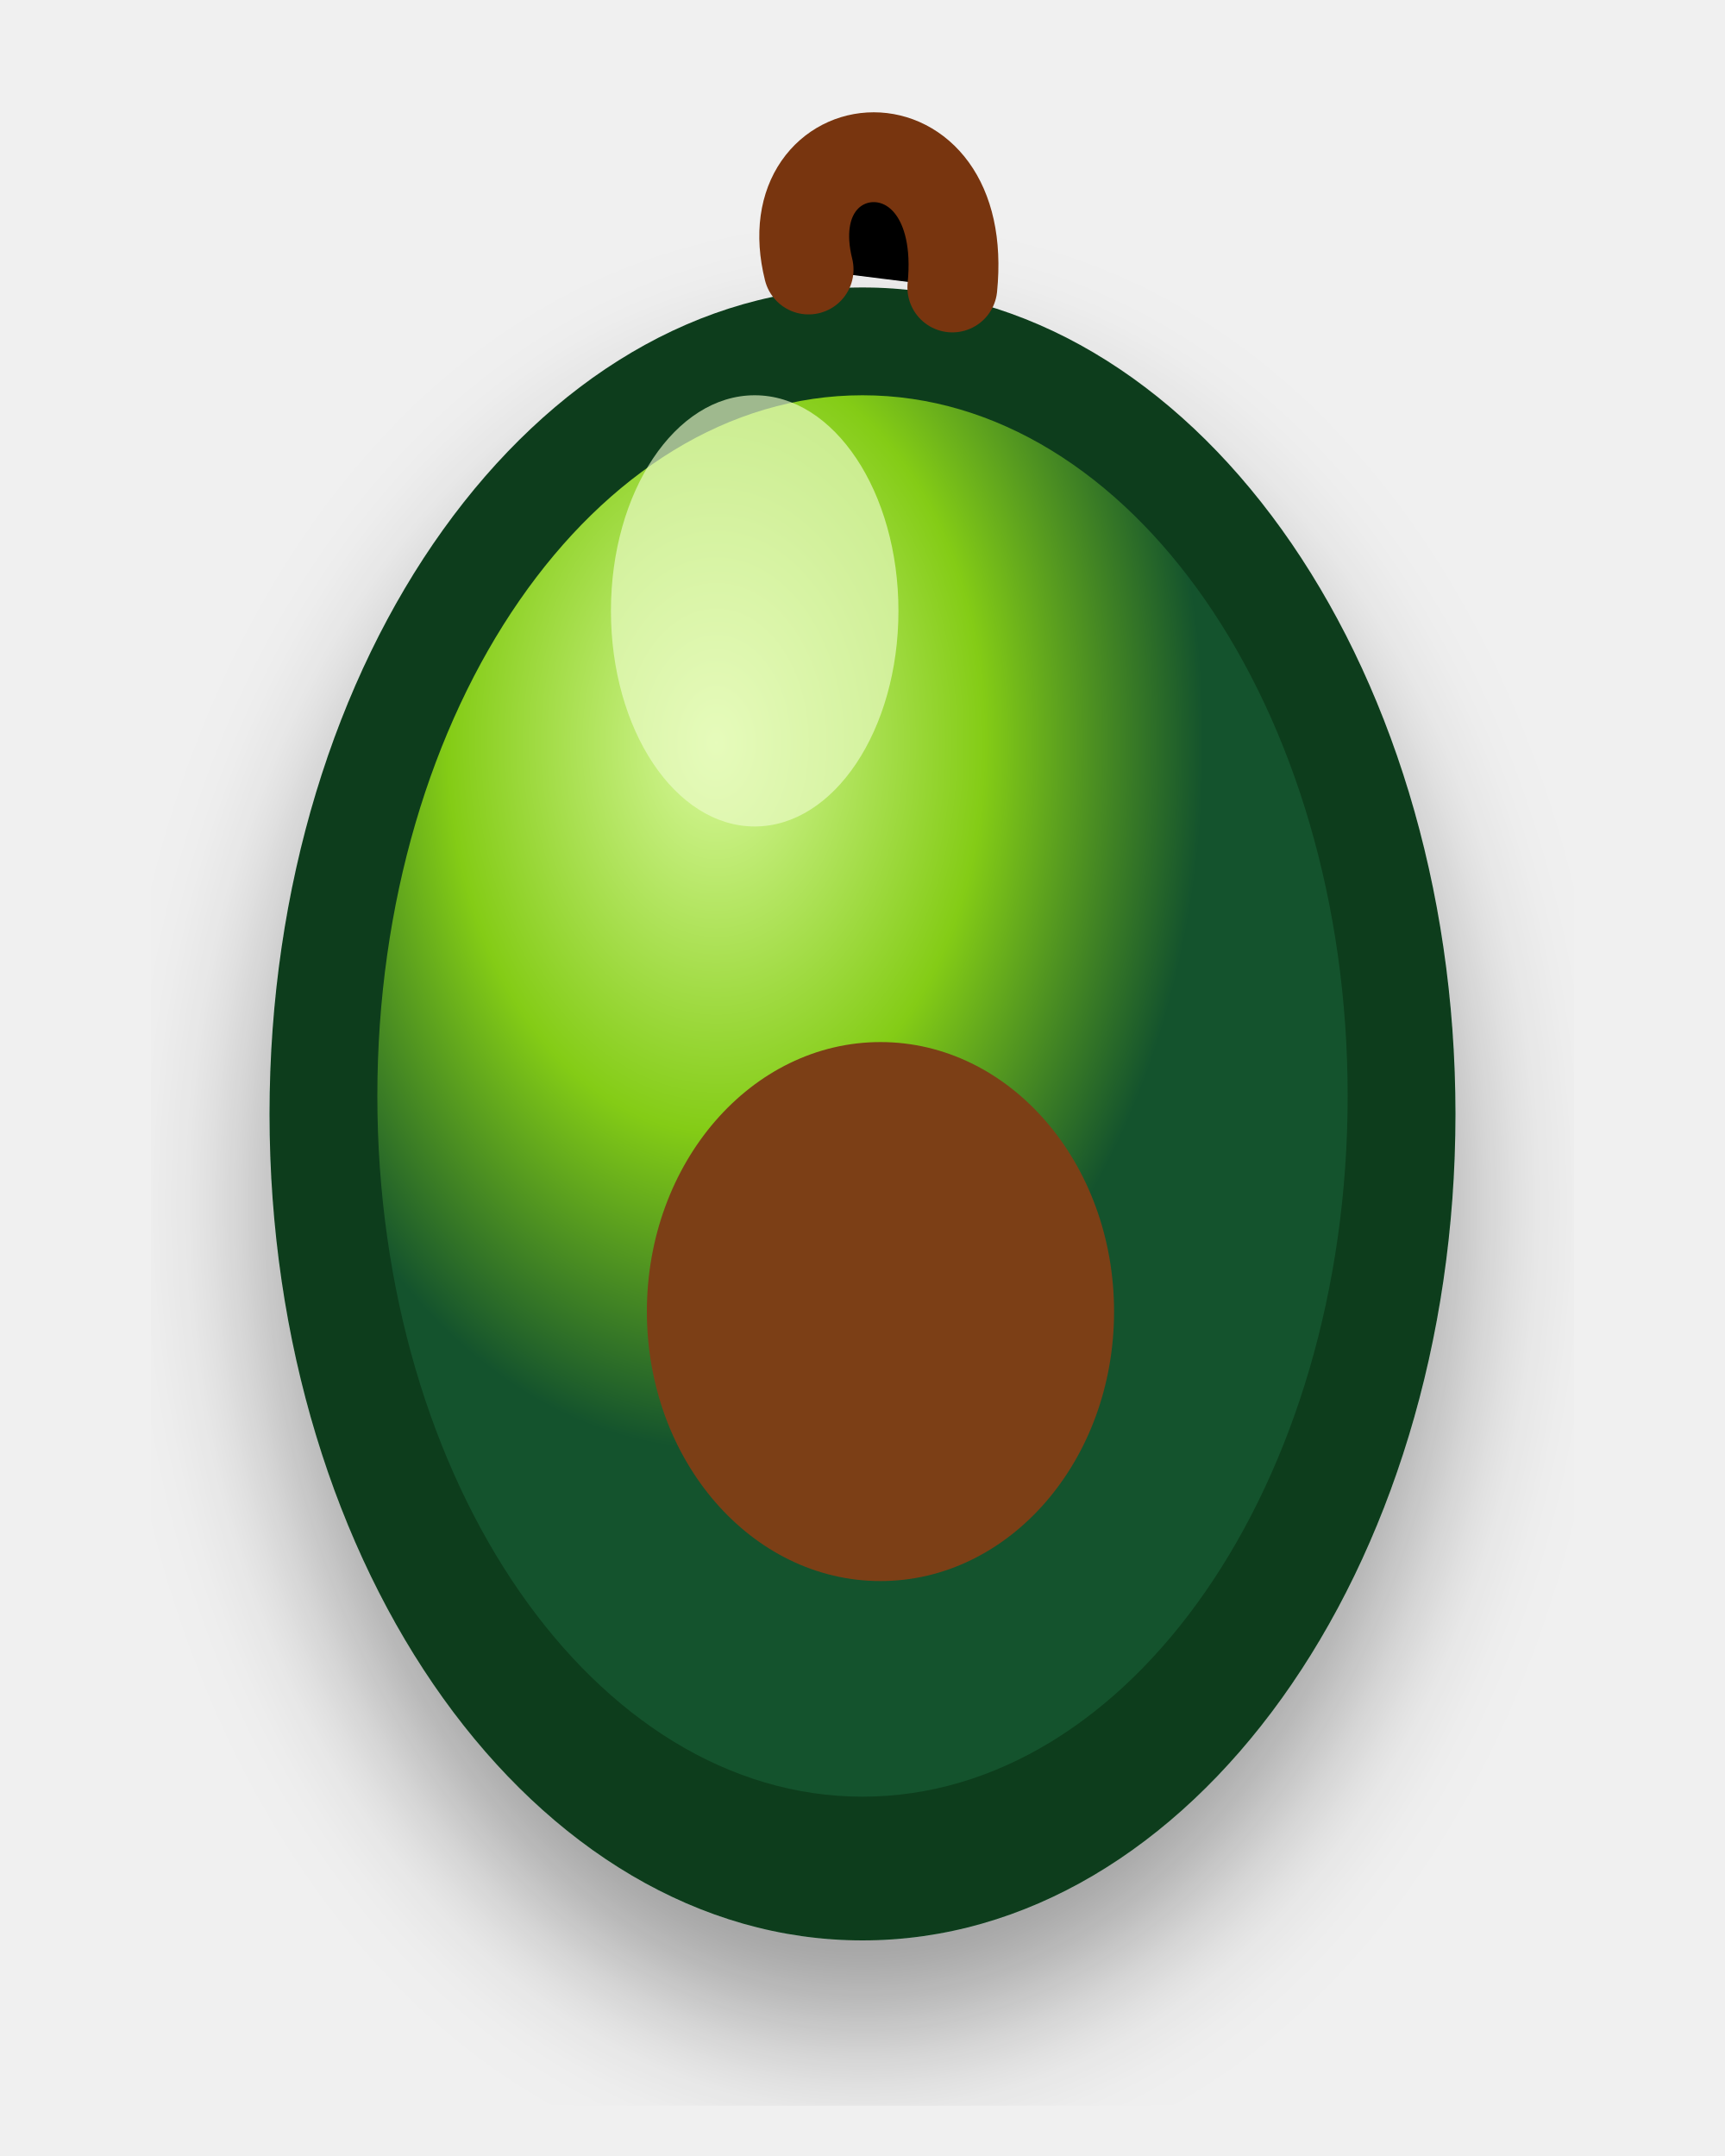
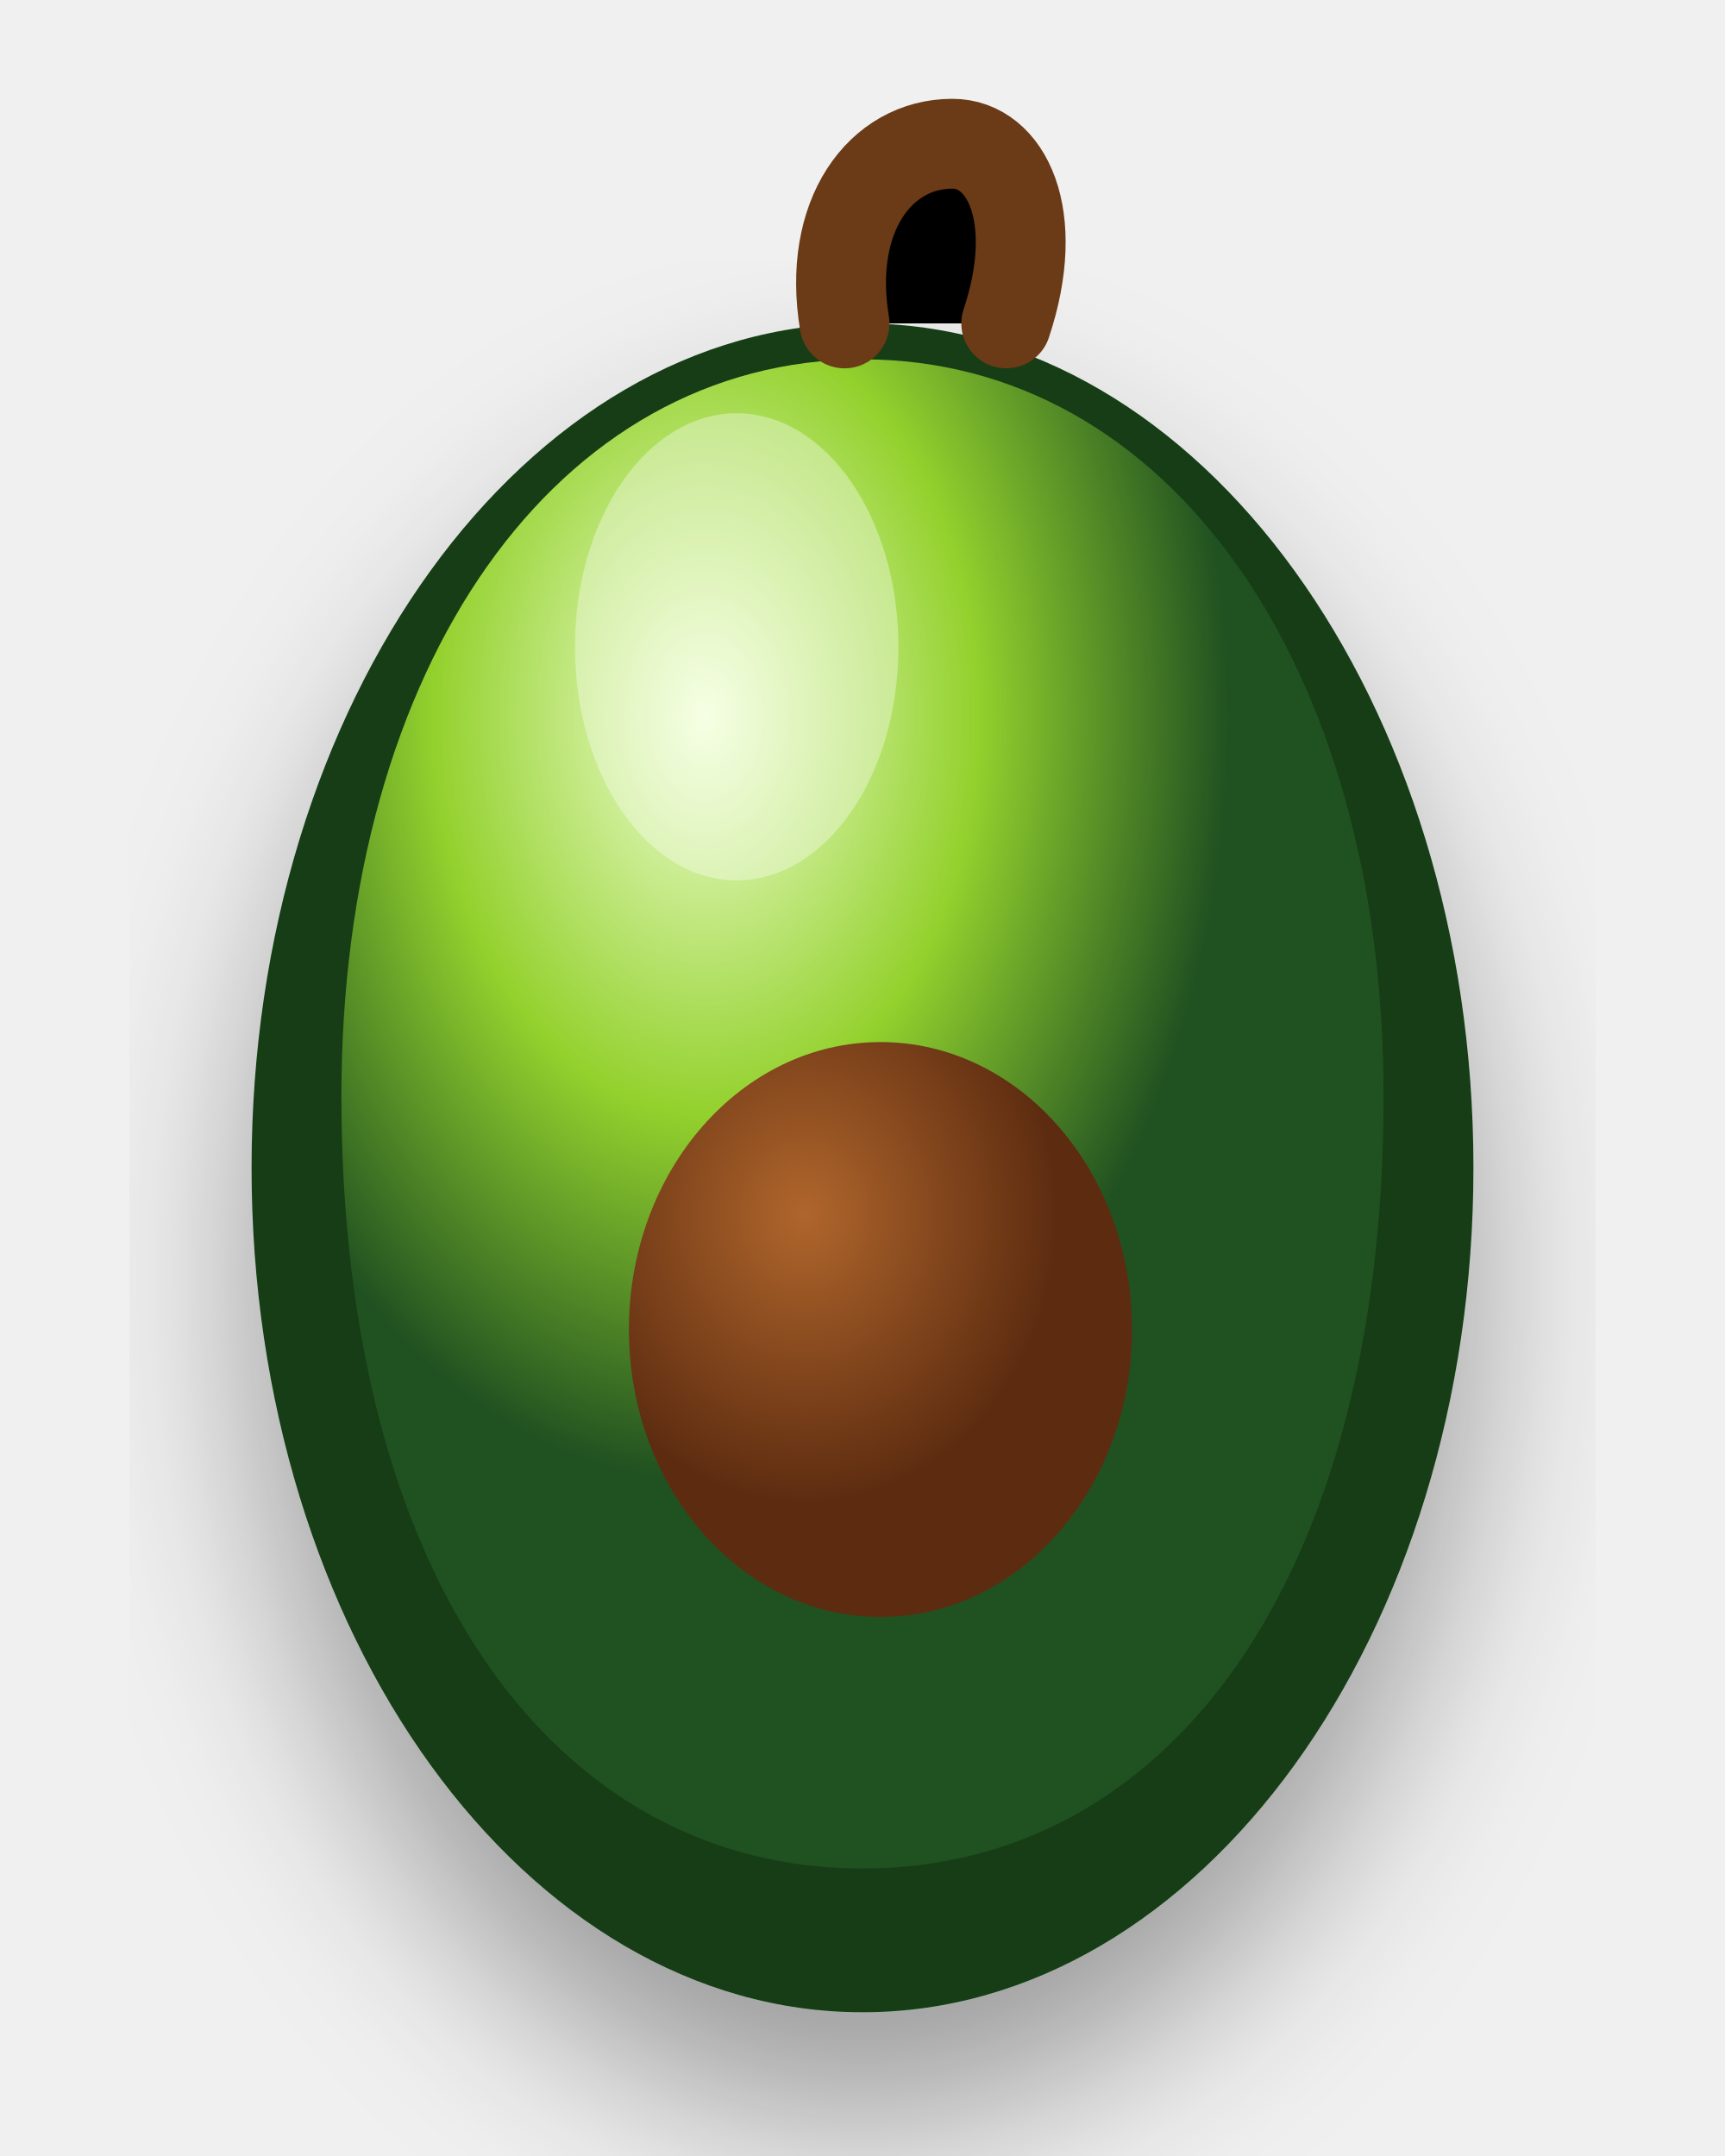
<svg xmlns="http://www.w3.org/2000/svg" width="96" height="120" viewBox="0 0 96 120">
  <defs>
-     <radialGradient id="g" cx="35%" cy="25%">
-       <stop offset="0" stop-color="#d9f99d" />
-       <stop offset=".55" stop-color="#84cc16" />
-       <stop offset="1" stop-color="#14532d" />
+     <radialGradient id="g" cx="35%" cy="24%">
+       <stop offset="0" stop-color="#f1ffd6" />
+       <stop offset=".52" stop-color="#93d12d" />
+       <stop offset="1" stop-color="#205121" />
    </radialGradient>
-     <filter id="s">
-       <feDropShadow dx="0" dy="5" stdDeviation="4" flood-opacity=".35" />
+     <radialGradient id="seed" cx="35%" cy="30%">
+       <stop offset="0" stop-color="#b0662c" />
+       <stop offset="1" stop-color="#5d2c10" />
+     </radialGradient>
+     <filter id="ds">
+       <feDropShadow dx="0" dy="6" stdDeviation="5" flood-opacity=".35" />
    </filter>
  </defs>
-   <ellipse cx="48" cy="62" rx="33" ry="46" fill="#0f3d1c" filter="url(#s)" />
-   <ellipse cx="48" cy="61" rx="27" ry="39" fill="url(#g)" />
-   <ellipse cx="49" cy="73" rx="13" ry="15" fill="#7c3f16" />
-   <ellipse cx="42" cy="34" rx="8" ry="12" fill="#ecfccb" opacity=".65" />
-   <path d="M45 15 C43 7,54 6,53 16" stroke="#78350f" stroke-width="5" stroke-linecap="round" />
+   <ellipse cx="48" cy="65" rx="34" ry="47" fill="#123d18" filter="url(#ds)" />
+   <path d="M48 20 C65 20 77 37 77 61 C77 88 65 104 48 104 C31 104 19 88 19 61 C19 37 31 20 48 20 Z" fill="url(#g)" />
+   <ellipse cx="49" cy="74" rx="14" ry="16" fill="url(#seed)" />
+   <ellipse cx="41" cy="36" rx="9" ry="13" fill="#fff" opacity=".35" />
+   <path d="M47 18 C46 12 49 8 53 8 C56 8 58 12 56 18" stroke="#6b3a16" stroke-width="5" stroke-linecap="round" />
</svg>
